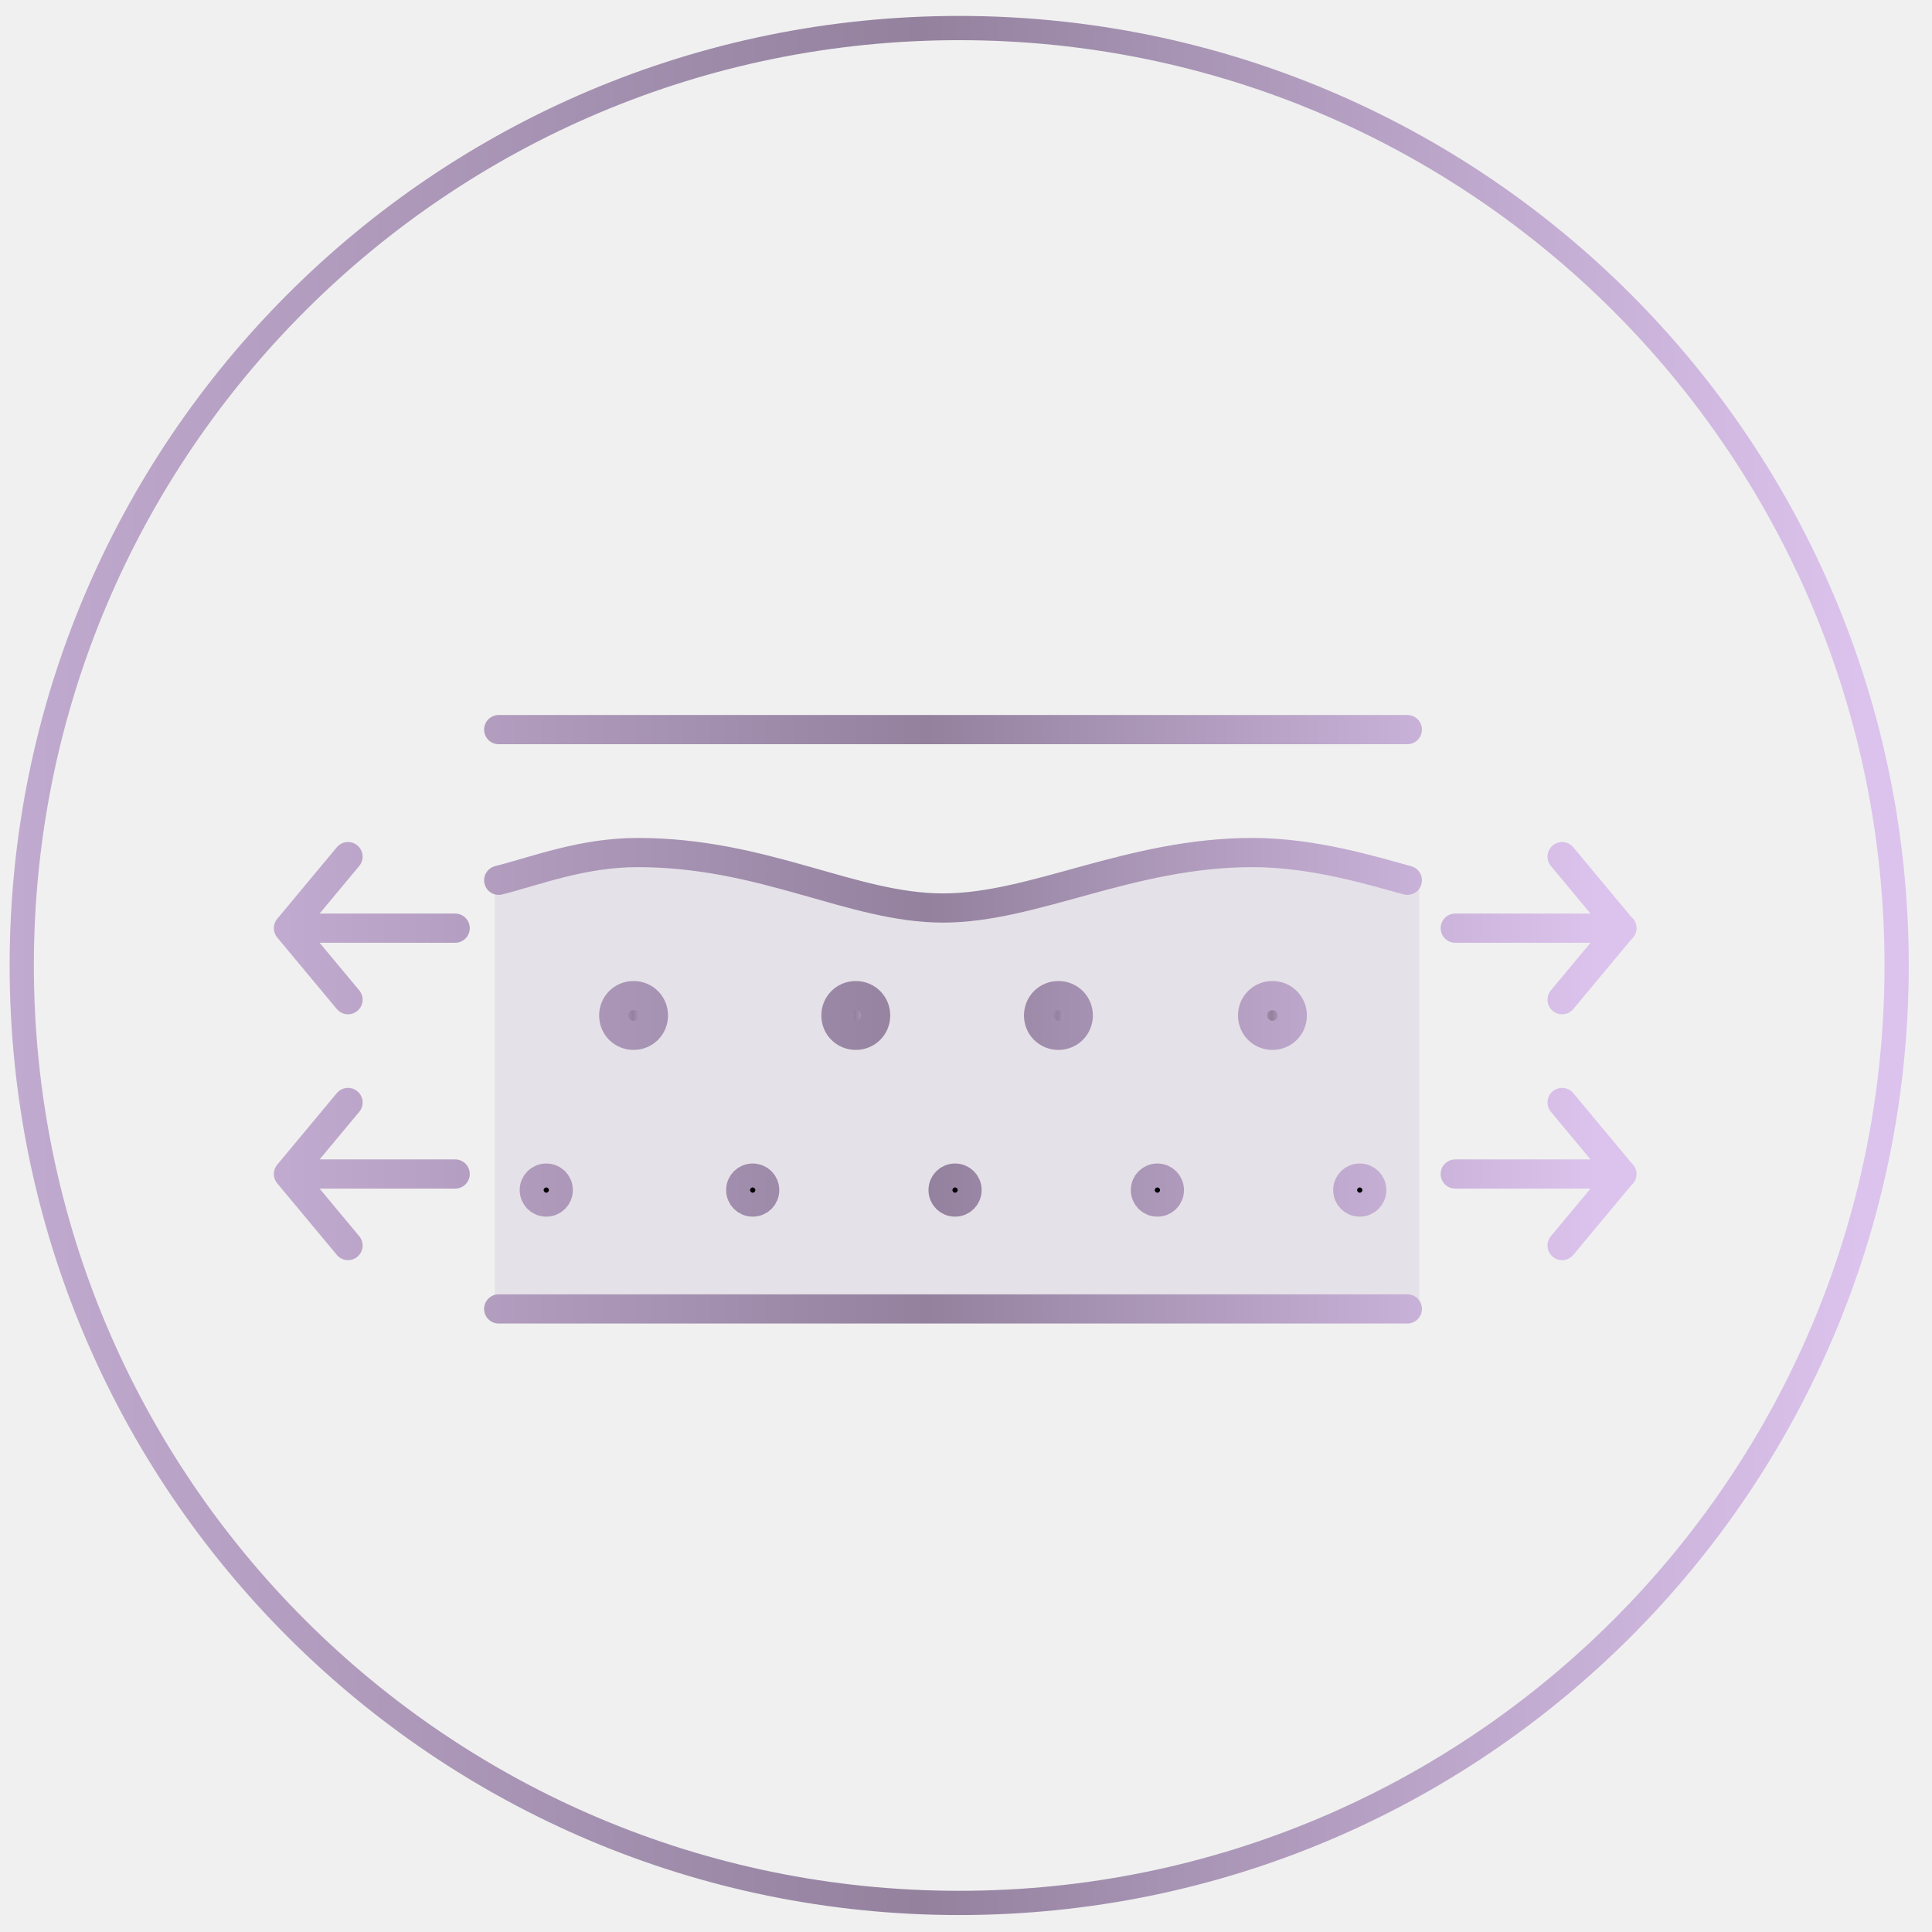
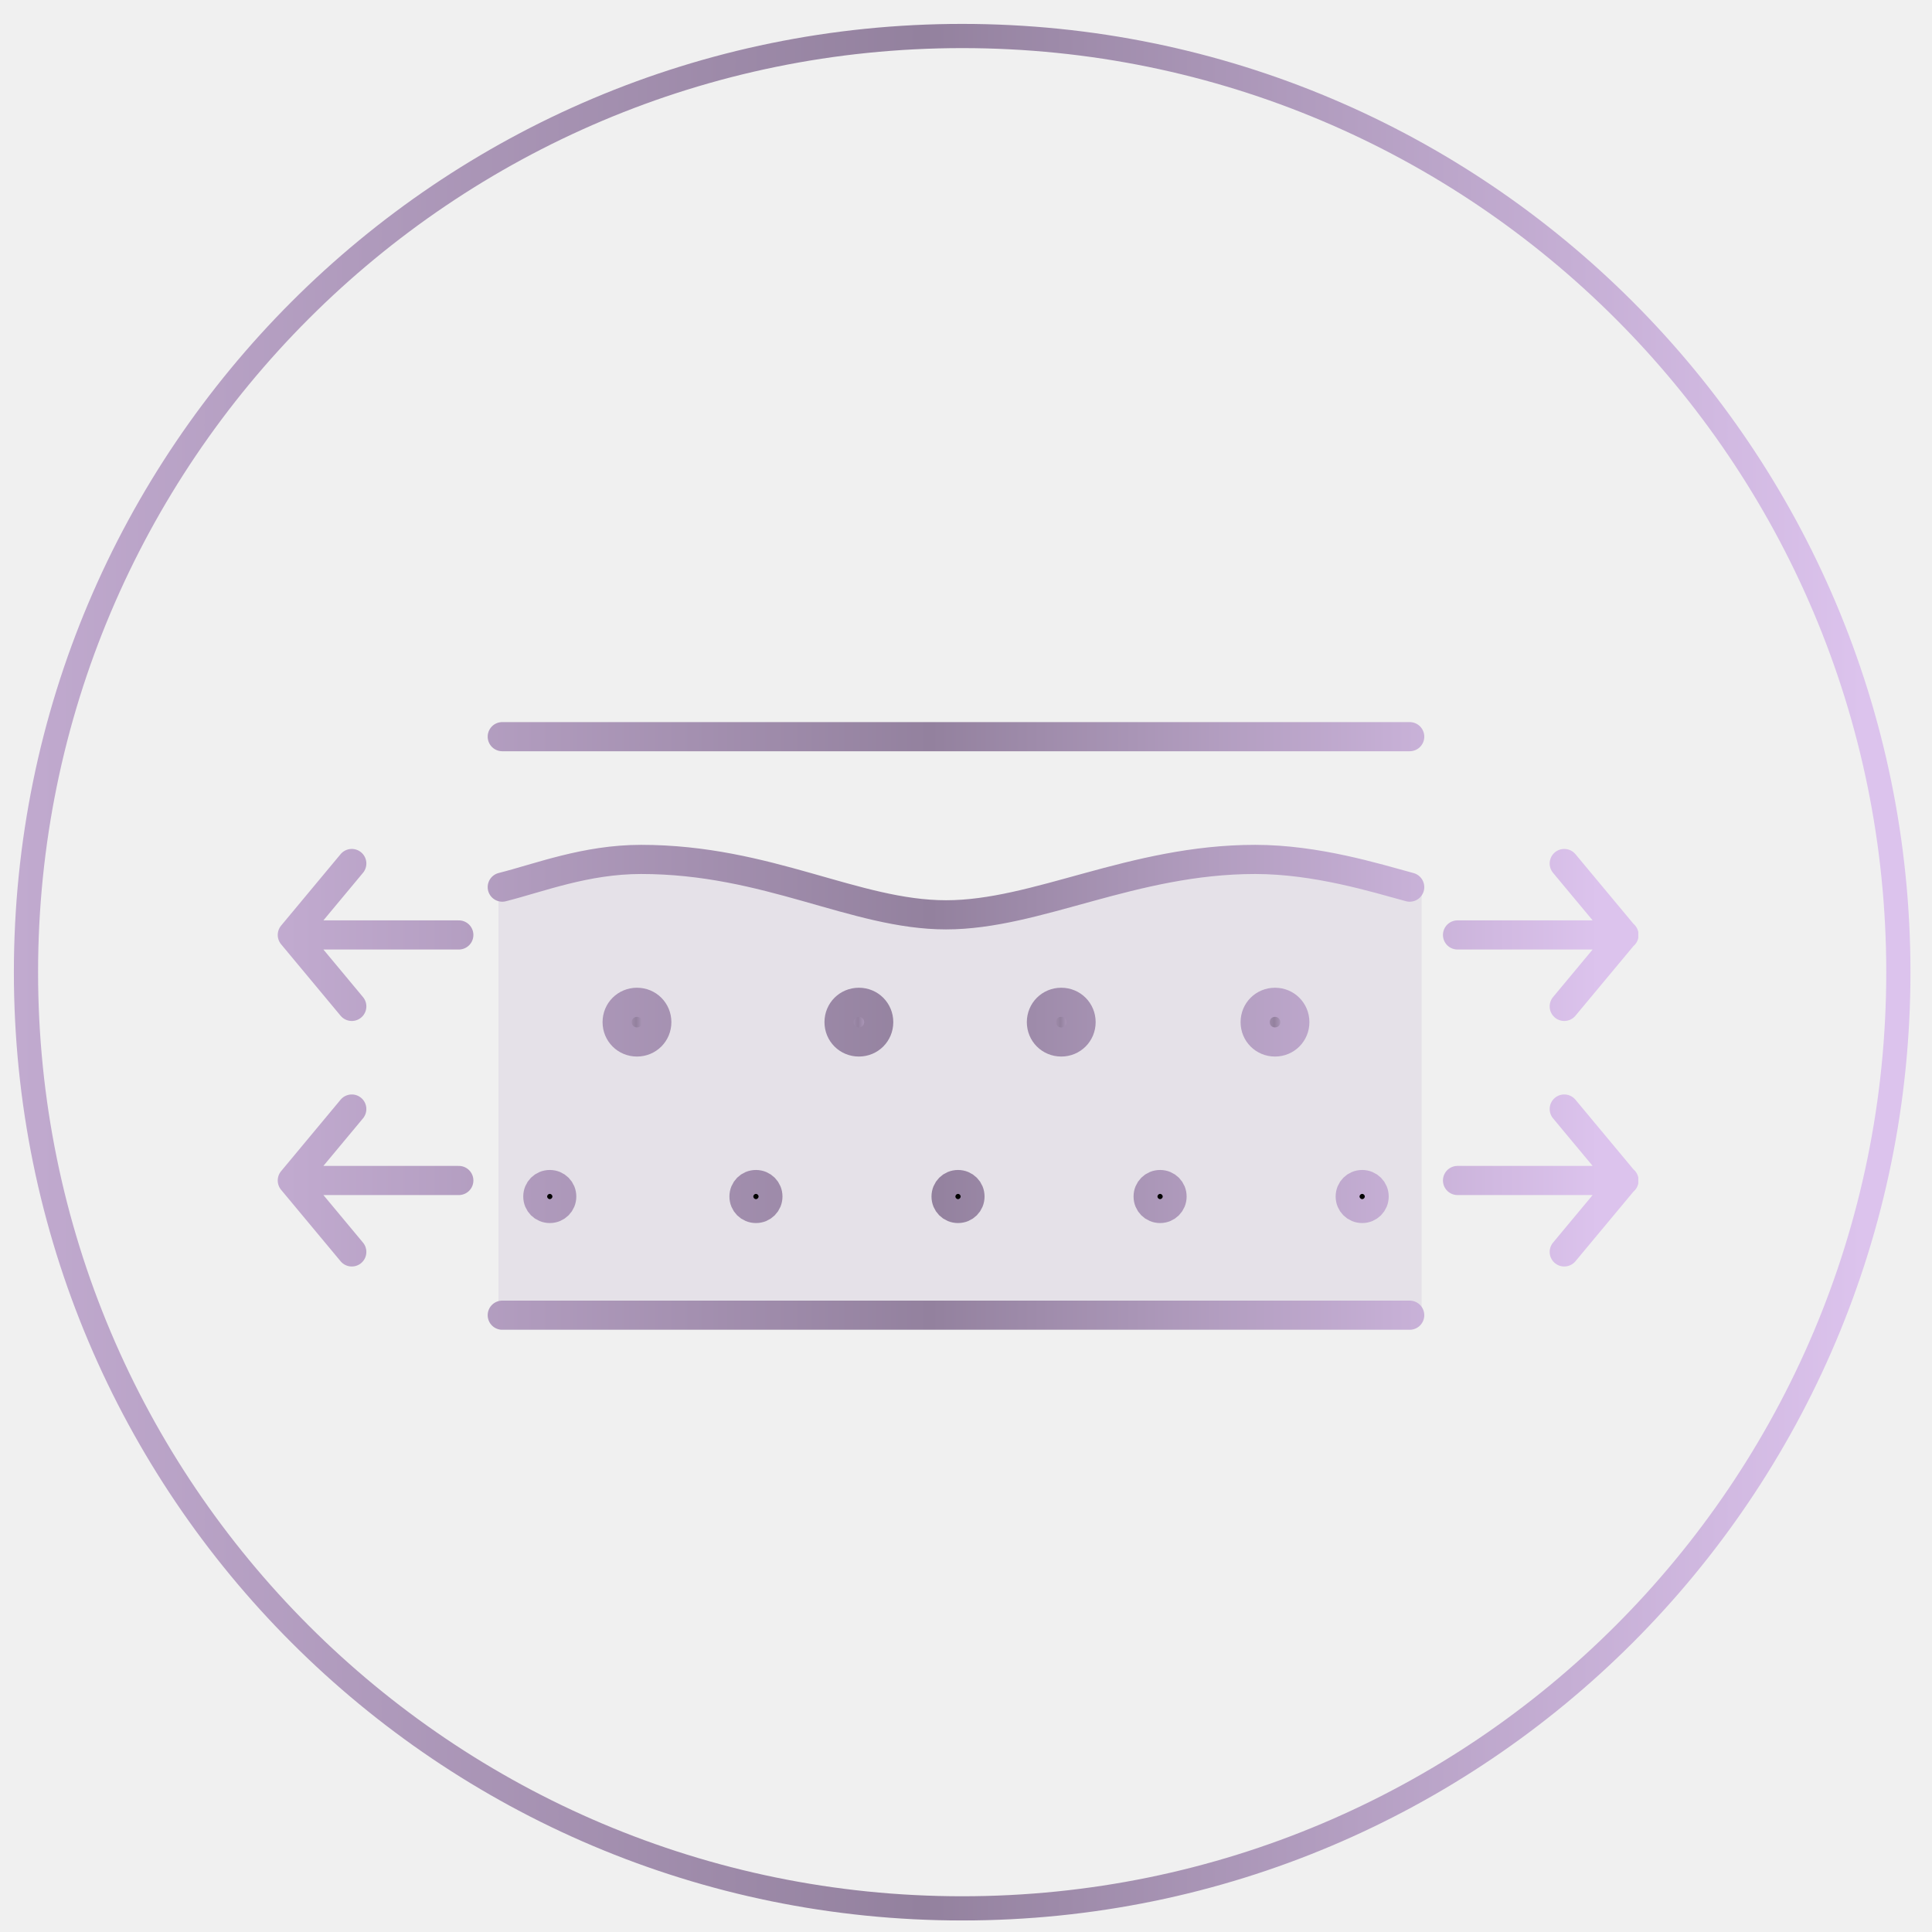
- <svg xmlns="http://www.w3.org/2000/svg" width="127" height="127" viewBox="0 0 127 127" fill="none">
-   <g clip-path="url(#clip0_10334_35105)">
-     <mask id="mask0_10334_35105" style="mask-type:luminance" maskUnits="userSpaceOnUse" x="0" y="0" width="127" height="126">
-       <path d="M126.351 0.035H0.484V125.902H126.351V0.035Z" fill="white" />
+ <svg xmlns="http://www.w3.org/2000/svg" width="121" height="121" viewBox="0 0 121 121" fill="none">
+   <g clip-path="url(#clip0_1323_49373)">
+     <mask id="mask0_1323_49373" style="mask-type:luminance" maskUnits="userSpaceOnUse" x="0" y="0" width="121" height="121">
+       <path d="M120.491 0.532H0.73V120.292H120.491V0.532Z" fill="white" />
    </mask>
-     <g mask="url(#mask0_10334_35105)">
-       <path d="M63.052 125.089C97.085 125.089 124.675 97.499 124.675 63.466C124.675 29.433 97.085 1.844 63.052 1.844C29.019 1.844 1.43 29.433 1.43 63.466C1.43 97.499 29.019 125.089 63.052 125.089Z" stroke="url(#paint0_linear_10334_35105)" stroke-width="1.593" stroke-miterlimit="10" />
+     <g mask="url(#mask0_1323_49373)">
+       <path d="M60.26 119.52C92.641 119.52 118.893 93.27 118.893 60.888C118.893 28.506 92.641 2.255 60.26 2.255C27.878 2.255 1.627 28.506 1.627 60.888C1.627 93.27 27.878 119.52 60.26 119.52Z" stroke="url(#paint0_linear_1323_49373)" stroke-width="1.516" stroke-miterlimit="10" />
    </g>
-     <g clip-path="url(#clip1_10334_35105)">
-       <path opacity="0.23" d="M93.299 86.043H32.531V57.866C34.969 57.252 38.539 56.043 42.186 56.043C50.535 56.043 56.274 59.69 62.263 59.69C68.251 59.69 74.527 56.043 82.608 56.043C86.639 56.043 91.034 57.252 93.299 57.866V86.043Z" fill="#C0B0CD" />
-       <path d="M42.954 66.747C42.954 67.476 42.378 68.052 41.649 68.052C40.92 68.052 40.344 67.476 40.344 66.747C40.344 66.017 40.92 65.441 41.649 65.441C42.378 65.441 42.954 66.017 42.954 66.747Z" fill="url(#paint1_linear_10334_35105)" />
-       <path d="M57.56 66.747C57.56 67.476 56.984 68.052 56.254 68.052C55.525 68.052 54.949 67.476 54.949 66.747C54.949 66.017 55.525 65.441 56.254 65.441C56.984 65.441 57.56 66.017 57.56 66.747Z" fill="url(#paint2_linear_10334_35105)" />
-       <path d="M70.884 66.747C70.884 67.476 70.308 68.052 69.579 68.052C68.849 68.052 68.273 67.476 68.273 66.747C68.273 66.017 68.849 65.441 69.579 65.441C70.308 65.441 70.884 66.017 70.884 66.747Z" fill="url(#paint3_linear_10334_35105)" />
-       <path d="M84.95 66.747C84.95 67.476 84.374 68.052 83.645 68.052C82.916 68.052 82.34 67.476 82.34 66.747C82.34 66.017 82.916 65.441 83.645 65.441C84.374 65.441 84.95 66.017 84.95 66.747Z" fill="url(#paint4_linear_10334_35105)" />
-       <path d="M90.172 78.228C90.172 78.67 89.826 79.015 89.385 79.015C88.943 79.015 88.598 78.67 88.598 78.228C88.598 77.787 88.943 77.441 89.385 77.441C89.826 77.441 90.172 77.787 90.172 78.228Z" fill="#010101" />
-       <path d="M76.875 78.228C76.875 78.67 76.529 79.015 76.088 79.015C75.646 79.015 75.301 78.67 75.301 78.228C75.301 77.787 75.646 77.441 76.088 77.441C76.529 77.441 76.875 77.787 76.875 78.228Z" fill="#010101" />
-       <path d="M63.574 78.228C63.574 78.67 63.228 79.015 62.787 79.015C62.346 79.015 62 78.67 62 78.228C62 77.787 62.346 77.441 62.787 77.441C63.228 77.441 63.574 77.787 63.574 78.228Z" fill="#010101" />
-       <path d="M50.265 78.228C50.265 78.67 49.92 79.015 49.478 79.015C49.037 79.015 48.691 78.67 48.691 78.228C48.691 77.787 49.037 77.441 49.478 77.441C49.92 77.441 50.265 77.787 50.265 78.228Z" fill="#010101" />
-       <path d="M36.699 78.228C36.699 78.67 36.353 79.015 35.912 79.015C35.471 79.015 35.125 78.67 35.125 78.228C35.125 77.787 35.471 77.441 35.912 77.441C36.353 77.441 36.699 77.787 36.699 78.228Z" fill="#010101" />
-       <path d="M32.781 47.961H92.512M32.781 86.042H92.512M32.781 57.865C35.218 57.251 38.27 56.042 41.917 56.042C50.266 56.042 56.005 59.688 61.994 59.688C67.982 59.688 74.258 56.042 82.339 56.042C86.37 56.042 90.247 57.251 92.512 57.865M29.921 61.013H18.961M18.961 61.013L22.877 56.31M18.961 61.013L22.877 65.715M29.921 77.174H18.961M18.961 77.174L22.877 72.472M18.961 77.174L22.877 81.876M95.66 77.174H106.619M102.685 72.472L106.6 77.174L102.685 81.876M95.66 61.013H106.619M102.685 56.31L106.6 61.013L102.685 65.715M42.953 66.752C42.953 67.481 42.377 68.057 41.648 68.057C40.919 68.057 40.343 67.481 40.343 66.752C40.343 66.022 40.919 65.447 41.648 65.447C42.377 65.447 42.953 66.022 42.953 66.752ZM57.56 66.752C57.56 67.481 56.984 68.057 56.255 68.057C55.525 68.057 54.949 67.481 54.949 66.752C54.949 66.022 55.525 65.447 56.255 65.447C56.984 65.447 57.56 66.022 57.56 66.752ZM70.88 66.752C70.88 67.481 70.305 68.057 69.575 68.057C68.846 68.057 68.27 67.481 68.27 66.752C68.27 66.022 68.846 65.447 69.575 65.447C70.305 65.447 70.88 66.022 70.88 66.752ZM84.949 66.752C84.949 67.481 84.374 68.057 83.644 68.057C82.915 68.057 82.339 67.481 82.339 66.752C82.339 66.022 82.915 65.447 83.644 65.447C84.374 65.447 84.949 66.022 84.949 66.752ZM36.696 78.23C36.696 78.671 36.351 79.017 35.909 79.017C35.468 79.017 35.122 78.671 35.122 78.23C35.122 77.788 35.468 77.443 35.909 77.443C36.351 77.443 36.696 77.788 36.696 78.23ZM50.266 78.23C50.266 78.671 49.921 79.017 49.479 79.017C49.038 79.017 48.692 78.671 48.692 78.23C48.692 77.788 49.038 77.443 49.479 77.443C49.921 77.443 50.266 77.788 50.266 78.23ZM63.568 78.23C63.568 78.671 63.222 79.017 62.781 79.017C62.339 79.017 61.994 78.671 61.994 78.23C61.994 77.788 62.339 77.443 62.781 77.443C63.222 77.443 63.568 77.788 63.568 78.23ZM76.869 78.23C76.869 78.671 76.523 79.017 76.082 79.017C75.64 79.017 75.295 78.671 75.295 78.23C75.295 77.788 75.64 77.443 76.082 77.443C76.523 77.443 76.869 77.788 76.869 78.23ZM90.17 78.23C90.17 78.671 89.825 79.017 89.383 79.017C88.942 79.017 88.596 78.671 88.596 78.23C88.596 77.788 88.942 77.443 89.383 77.443C89.825 77.443 90.17 77.788 90.17 78.23Z" stroke="url(#paint5_linear_10334_35105)" stroke-width="1.919" stroke-linecap="round" stroke-linejoin="round" />
+     <g clip-path="url(#clip1_1323_49373)">
+       <path opacity="0.23" d="M89.038 82.371H31.219V55.562C33.538 54.977 36.935 53.827 40.405 53.827C48.349 53.827 53.81 57.297 59.508 57.297C65.206 57.297 71.177 53.827 78.866 53.827C82.701 53.827 86.883 54.977 89.038 55.562V82.371Z" fill="#C0B0CD" />
+       <path d="M41.136 64.011C41.136 64.705 40.588 65.253 39.894 65.253C39.2 65.253 38.652 64.705 38.652 64.011C38.652 63.317 39.2 62.769 39.894 62.769C40.588 62.769 41.136 63.317 41.136 64.011Z" fill="url(#paint1_linear_1323_49373)" />
+       <path d="M55.032 64.011C55.032 64.705 54.485 65.253 53.791 65.253C53.097 65.253 52.549 64.705 52.549 64.011C52.549 63.317 53.097 62.769 53.791 62.769C54.485 62.769 55.032 63.317 55.032 64.011Z" fill="url(#paint2_linear_1323_49373)" />
+       <path d="M67.71 64.011C67.71 64.705 67.162 65.253 66.468 65.253C65.774 65.253 65.227 64.705 65.227 64.011C65.227 63.317 65.774 62.769 66.468 62.769C67.162 62.769 67.71 63.317 67.71 64.011Z" fill="url(#paint3_linear_1323_49373)" />
+       <path d="M81.094 64.011C81.094 64.705 80.546 65.253 79.852 65.253C79.158 65.253 78.61 64.705 78.61 64.011C78.61 63.317 79.158 62.769 79.852 62.769C80.546 62.769 81.094 63.317 81.094 64.011Z" fill="url(#paint4_linear_1323_49373)" />
+       <path d="M86.062 74.936C86.062 75.356 85.733 75.684 85.313 75.684C84.893 75.684 84.564 75.356 84.564 74.936C84.564 74.516 84.893 74.187 85.313 74.187C85.733 74.187 86.062 74.516 86.062 74.936Z" fill="#010101" />
+       <path d="M73.411 74.936C73.411 75.356 73.082 75.684 72.662 75.684C72.242 75.684 71.913 75.356 71.913 74.936C71.913 74.516 72.242 74.187 72.662 74.187C73.082 74.187 73.411 74.516 73.411 74.936Z" fill="#010101" />
+       <path d="M60.755 74.936C60.755 75.356 60.427 75.684 60.007 75.684C59.587 75.684 59.258 75.356 59.258 74.936C59.258 74.516 59.587 74.187 60.007 74.187C60.427 74.187 60.755 74.516 60.755 74.936Z" fill="#010101" />
+       <path d="M48.092 74.936C48.092 75.356 47.764 75.684 47.343 75.684C46.923 75.684 46.595 75.356 46.595 74.936C46.595 74.516 46.923 74.187 47.343 74.187C47.764 74.187 48.092 74.516 48.092 74.936Z" fill="#010101" />
+       <path d="M35.184 74.936C35.184 75.356 34.855 75.684 34.435 75.684C34.015 75.684 33.687 75.356 33.687 74.936C33.687 74.516 34.015 74.187 34.435 74.187C34.855 74.187 35.184 74.516 35.184 74.936Z" fill="#010101" />
+       <path d="M31.456 46.137H88.289M31.456 82.37H88.289M31.456 55.56C33.775 54.976 36.679 53.825 40.149 53.825C48.093 53.825 53.554 57.295 59.252 57.295C64.949 57.295 70.921 53.825 78.61 53.825C82.445 53.825 86.134 54.976 88.289 55.56M28.735 58.555H18.307M18.307 58.555L22.032 54.081M18.307 58.555L22.032 63.03M28.735 73.933H18.307M18.307 73.933L22.032 69.458M18.307 73.933L22.032 78.407M91.284 73.933H101.712M97.968 69.458L101.694 73.933L97.968 78.407M91.284 58.555H101.712M97.968 54.081L101.694 58.555L97.968 63.03M41.135 64.016C41.135 64.71 40.587 65.258 39.893 65.258C39.199 65.258 38.651 64.71 38.651 64.016C38.651 63.322 39.199 62.774 39.893 62.774C40.587 62.774 41.135 63.322 41.135 64.016ZM55.033 64.016C55.033 64.71 54.485 65.258 53.791 65.258C53.097 65.258 52.549 64.71 52.549 64.016C52.549 63.322 53.097 62.774 53.791 62.774C54.485 62.774 55.033 63.322 55.033 64.016ZM67.707 64.016C67.707 64.71 67.159 65.258 66.465 65.258C65.771 65.258 65.223 64.71 65.223 64.016C65.223 63.322 65.771 62.774 66.465 62.774C67.159 62.774 67.707 63.322 67.707 64.016ZM81.094 64.016C81.094 64.71 80.546 65.258 79.852 65.258C79.158 65.258 78.61 64.71 78.61 64.016C78.61 63.322 79.158 62.774 79.852 62.774C80.546 62.774 81.094 63.322 81.094 64.016ZM35.181 74.937C35.181 75.357 34.853 75.686 34.433 75.686C34.013 75.686 33.684 75.357 33.684 74.937C33.684 74.517 34.013 74.188 34.433 74.188C34.853 74.188 35.181 74.517 35.181 74.937ZM48.093 74.937C48.093 75.357 47.764 75.686 47.344 75.686C46.924 75.686 46.596 75.357 46.596 74.937C46.596 74.517 46.924 74.188 47.344 74.188C47.764 74.188 48.093 74.517 48.093 74.937ZM60.749 74.937C60.749 75.357 60.42 75.686 60 75.686C59.58 75.686 59.252 75.357 59.252 74.937C59.252 74.517 59.58 74.188 60 74.188C60.42 74.188 60.749 74.517 60.749 74.937ZM73.405 74.937C73.405 75.357 73.076 75.686 72.656 75.686C72.236 75.686 71.907 75.357 71.907 74.937C71.907 74.517 72.236 74.188 72.656 74.188C73.076 74.188 73.405 74.517 73.405 74.937ZM86.061 74.937C86.061 75.357 85.732 75.686 85.312 75.686C84.892 75.686 84.564 75.357 84.564 74.937C84.564 74.517 84.892 74.188 85.312 74.188C85.732 74.188 86.061 74.517 86.061 74.937Z" stroke="url(#paint5_linear_1323_49373)" stroke-width="1.826" stroke-linecap="round" stroke-linejoin="round" />
    </g>
  </g>
  <defs>
-     <linearGradient id="paint0_linear_10334_35105" x1="-34.15" y1="62.864" x2="154.385" y2="62.864" gradientUnits="userSpaceOnUse">
+     <linearGradient id="paint0_linear_1323_49373" x1="-32.227" y1="60.315" x2="147.162" y2="60.315" gradientUnits="userSpaceOnUse">
      <stop stop-color="#DCC2EC" />
      <stop offset="0.502" stop-color="#93819E" />
      <stop offset="0.83" stop-color="#DCC3ED" />
    </linearGradient>
-     <linearGradient id="paint1_linear_10334_35105" x1="39.59" y1="66.734" x2="43.583" y2="66.734" gradientUnits="userSpaceOnUse">
+     <linearGradient id="paint1_linear_1323_49373" x1="37.935" y1="63.999" x2="41.735" y2="63.999" gradientUnits="userSpaceOnUse">
      <stop stop-color="#DCC2EC" />
      <stop offset="0.502" stop-color="#93819E" />
      <stop offset="0.83" stop-color="#DCC3ED" />
    </linearGradient>
-     <linearGradient id="paint2_linear_10334_35105" x1="54.196" y1="66.734" x2="58.189" y2="66.734" gradientUnits="userSpaceOnUse">
+     <linearGradient id="paint2_linear_1323_49373" x1="51.832" y1="63.999" x2="55.631" y2="63.999" gradientUnits="userSpaceOnUse">
      <stop stop-color="#DCC2EC" />
      <stop offset="0.502" stop-color="#93819E" />
      <stop offset="0.83" stop-color="#DCC3ED" />
    </linearGradient>
-     <linearGradient id="paint3_linear_10334_35105" x1="67.52" y1="66.734" x2="71.513" y2="66.734" gradientUnits="userSpaceOnUse">
+     <linearGradient id="paint3_linear_1323_49373" x1="64.51" y1="63.999" x2="68.309" y2="63.999" gradientUnits="userSpaceOnUse">
      <stop stop-color="#DCC2EC" />
      <stop offset="0.502" stop-color="#93819E" />
      <stop offset="0.83" stop-color="#DCC3ED" />
    </linearGradient>
-     <linearGradient id="paint4_linear_10334_35105" x1="81.586" y1="66.734" x2="85.579" y2="66.734" gradientUnits="userSpaceOnUse">
+     <linearGradient id="paint4_linear_1323_49373" x1="77.893" y1="63.999" x2="81.693" y2="63.999" gradientUnits="userSpaceOnUse">
      <stop stop-color="#DCC2EC" />
      <stop offset="0.502" stop-color="#93819E" />
      <stop offset="0.83" stop-color="#DCC3ED" />
    </linearGradient>
-     <linearGradient id="paint5_linear_10334_35105" x1="-6.345" y1="66.815" x2="127.751" y2="66.815" gradientUnits="userSpaceOnUse">
+     <linearGradient id="paint5_linear_1323_49373" x1="-5.772" y1="64.076" x2="121.819" y2="64.076" gradientUnits="userSpaceOnUse">
      <stop stop-color="#DCC2EC" />
      <stop offset="0.502" stop-color="#93819E" />
      <stop offset="0.83" stop-color="#DCC3ED" />
    </linearGradient>
-     <clipPath id="clip0_10334_35105">
-       <rect width="126.119" height="126.119" fill="white" transform="translate(0.246094)" />
+     <clipPath id="clip0_1323_49373">
+       <rect width="120" height="120" fill="white" transform="translate(0.5 0.5)" />
    </clipPath>
-     <clipPath id="clip1_10334_35105">
-       <rect width="89.558" height="40" fill="white" transform="translate(18 47)" />
+     <clipPath id="clip1_1323_49373">
+       <rect width="85.213" height="38.059" fill="white" transform="translate(17.3936 45.2207)" />
    </clipPath>
  </defs>
</svg>
